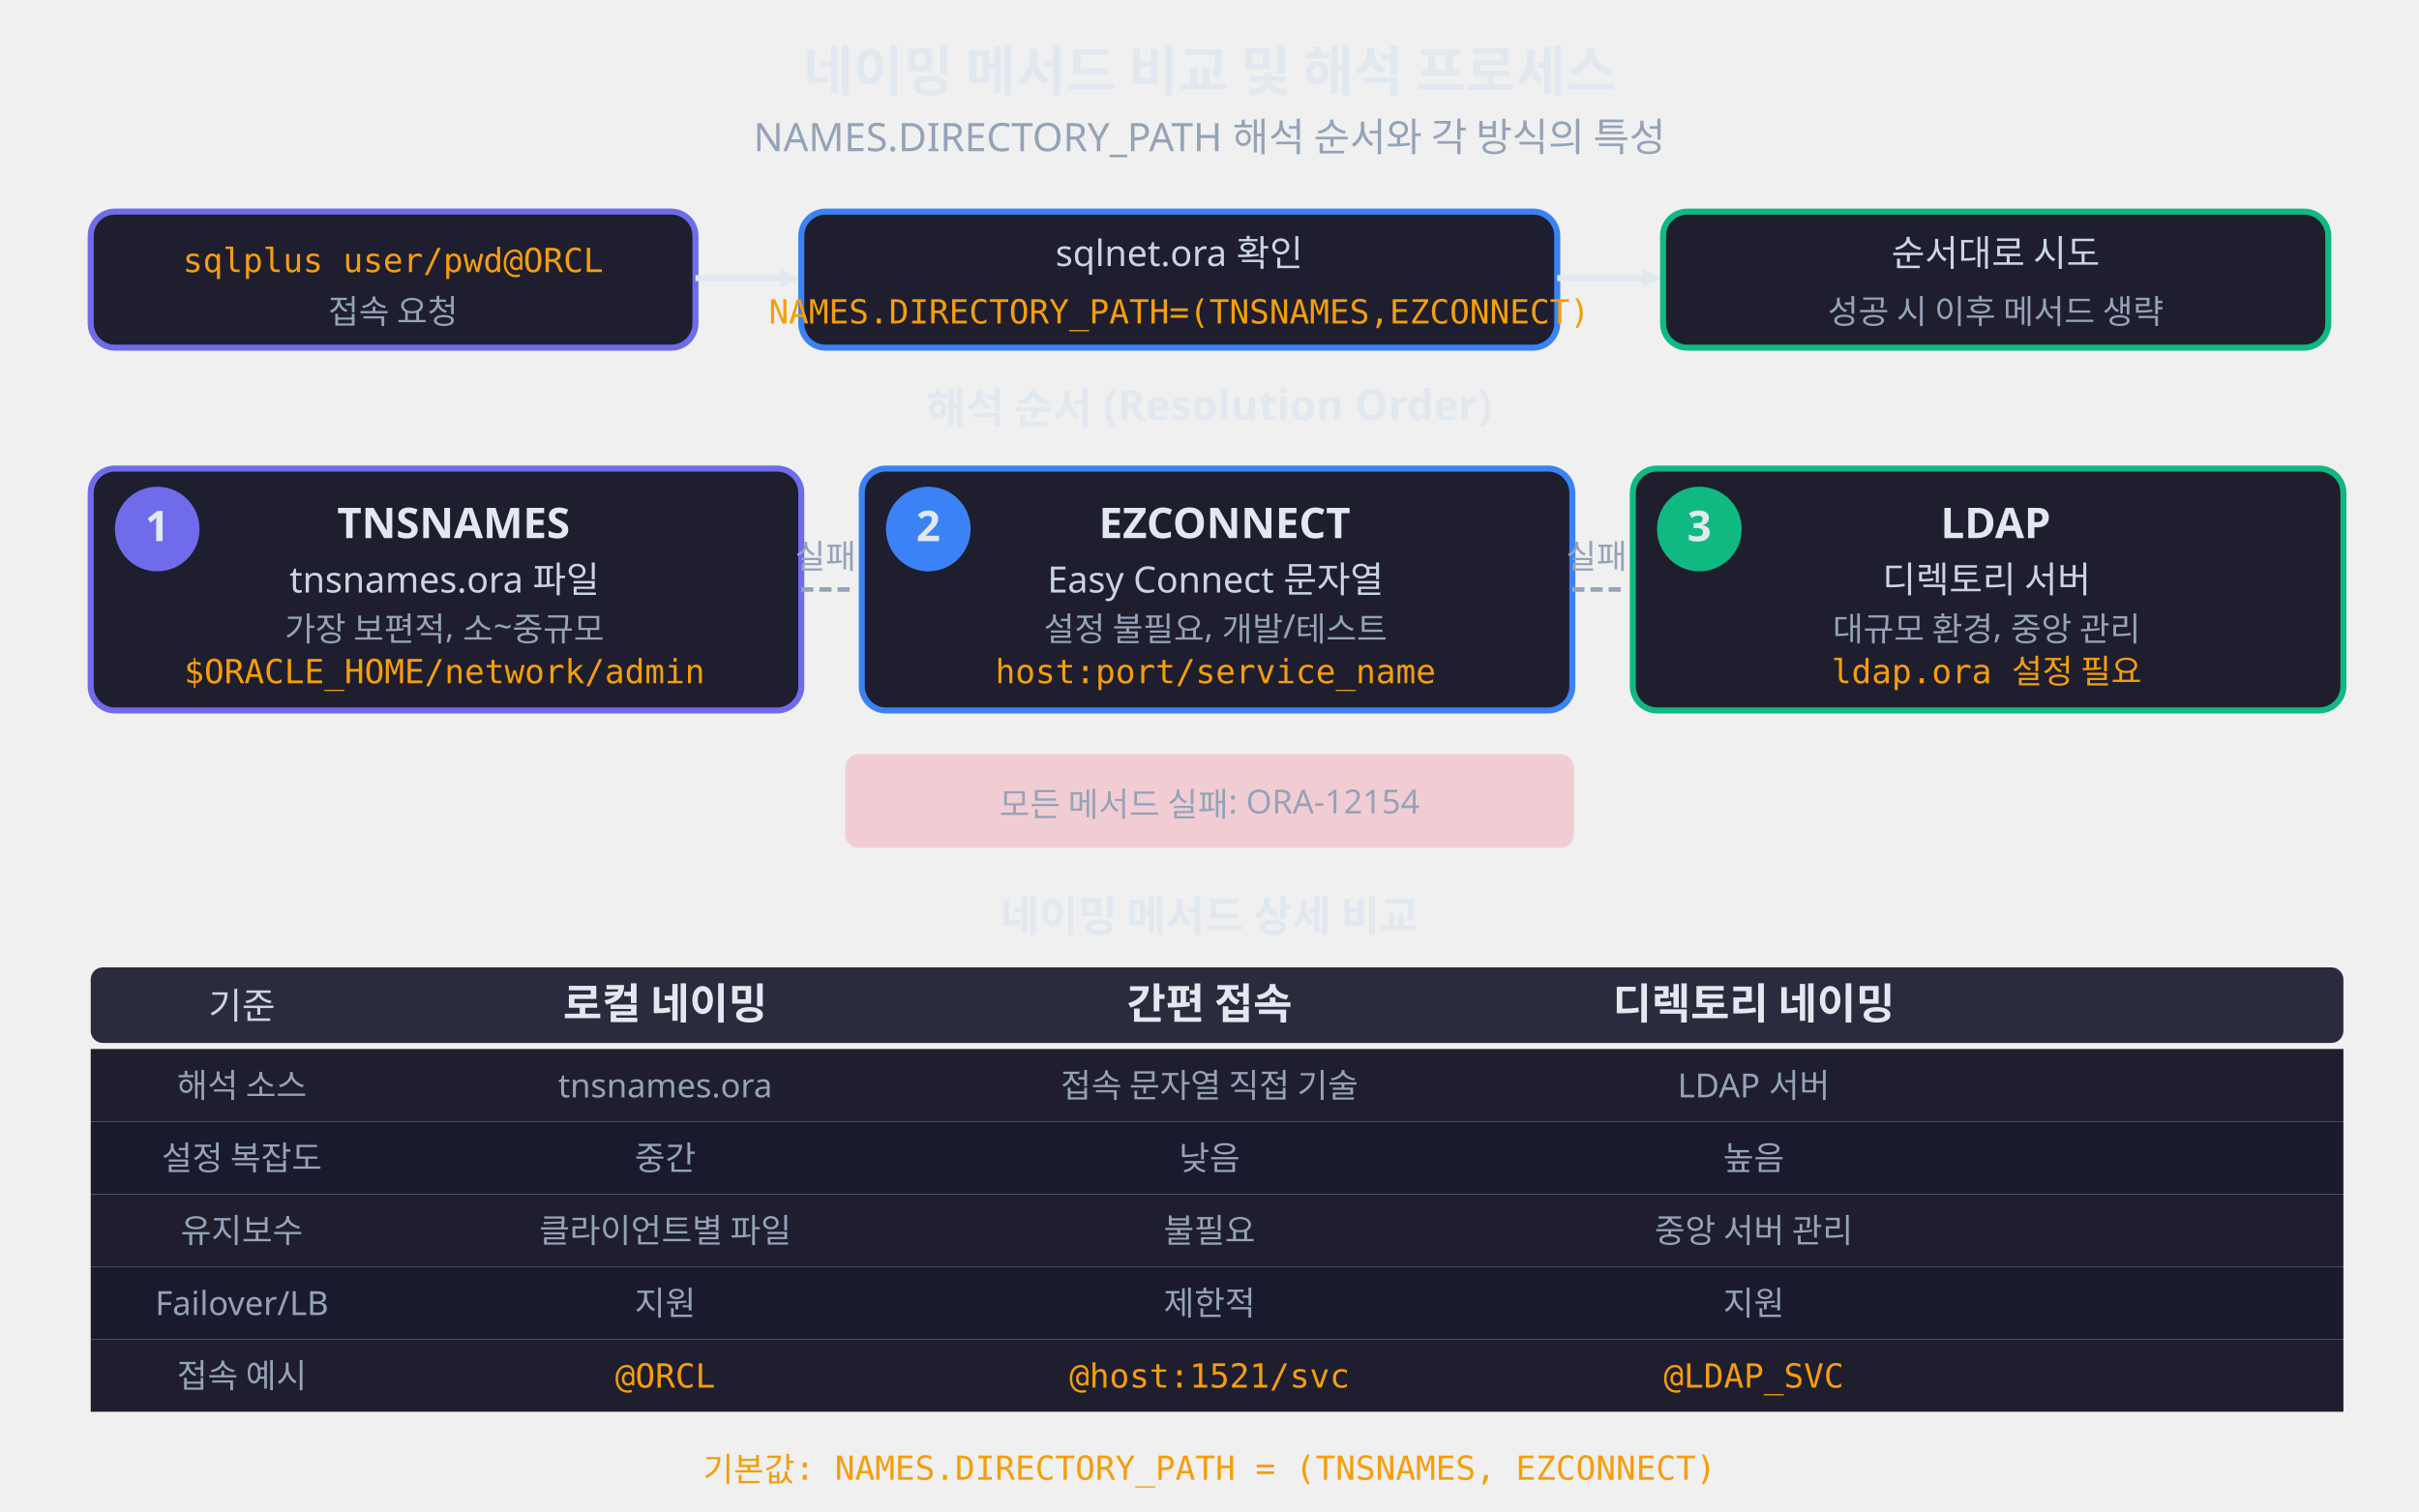
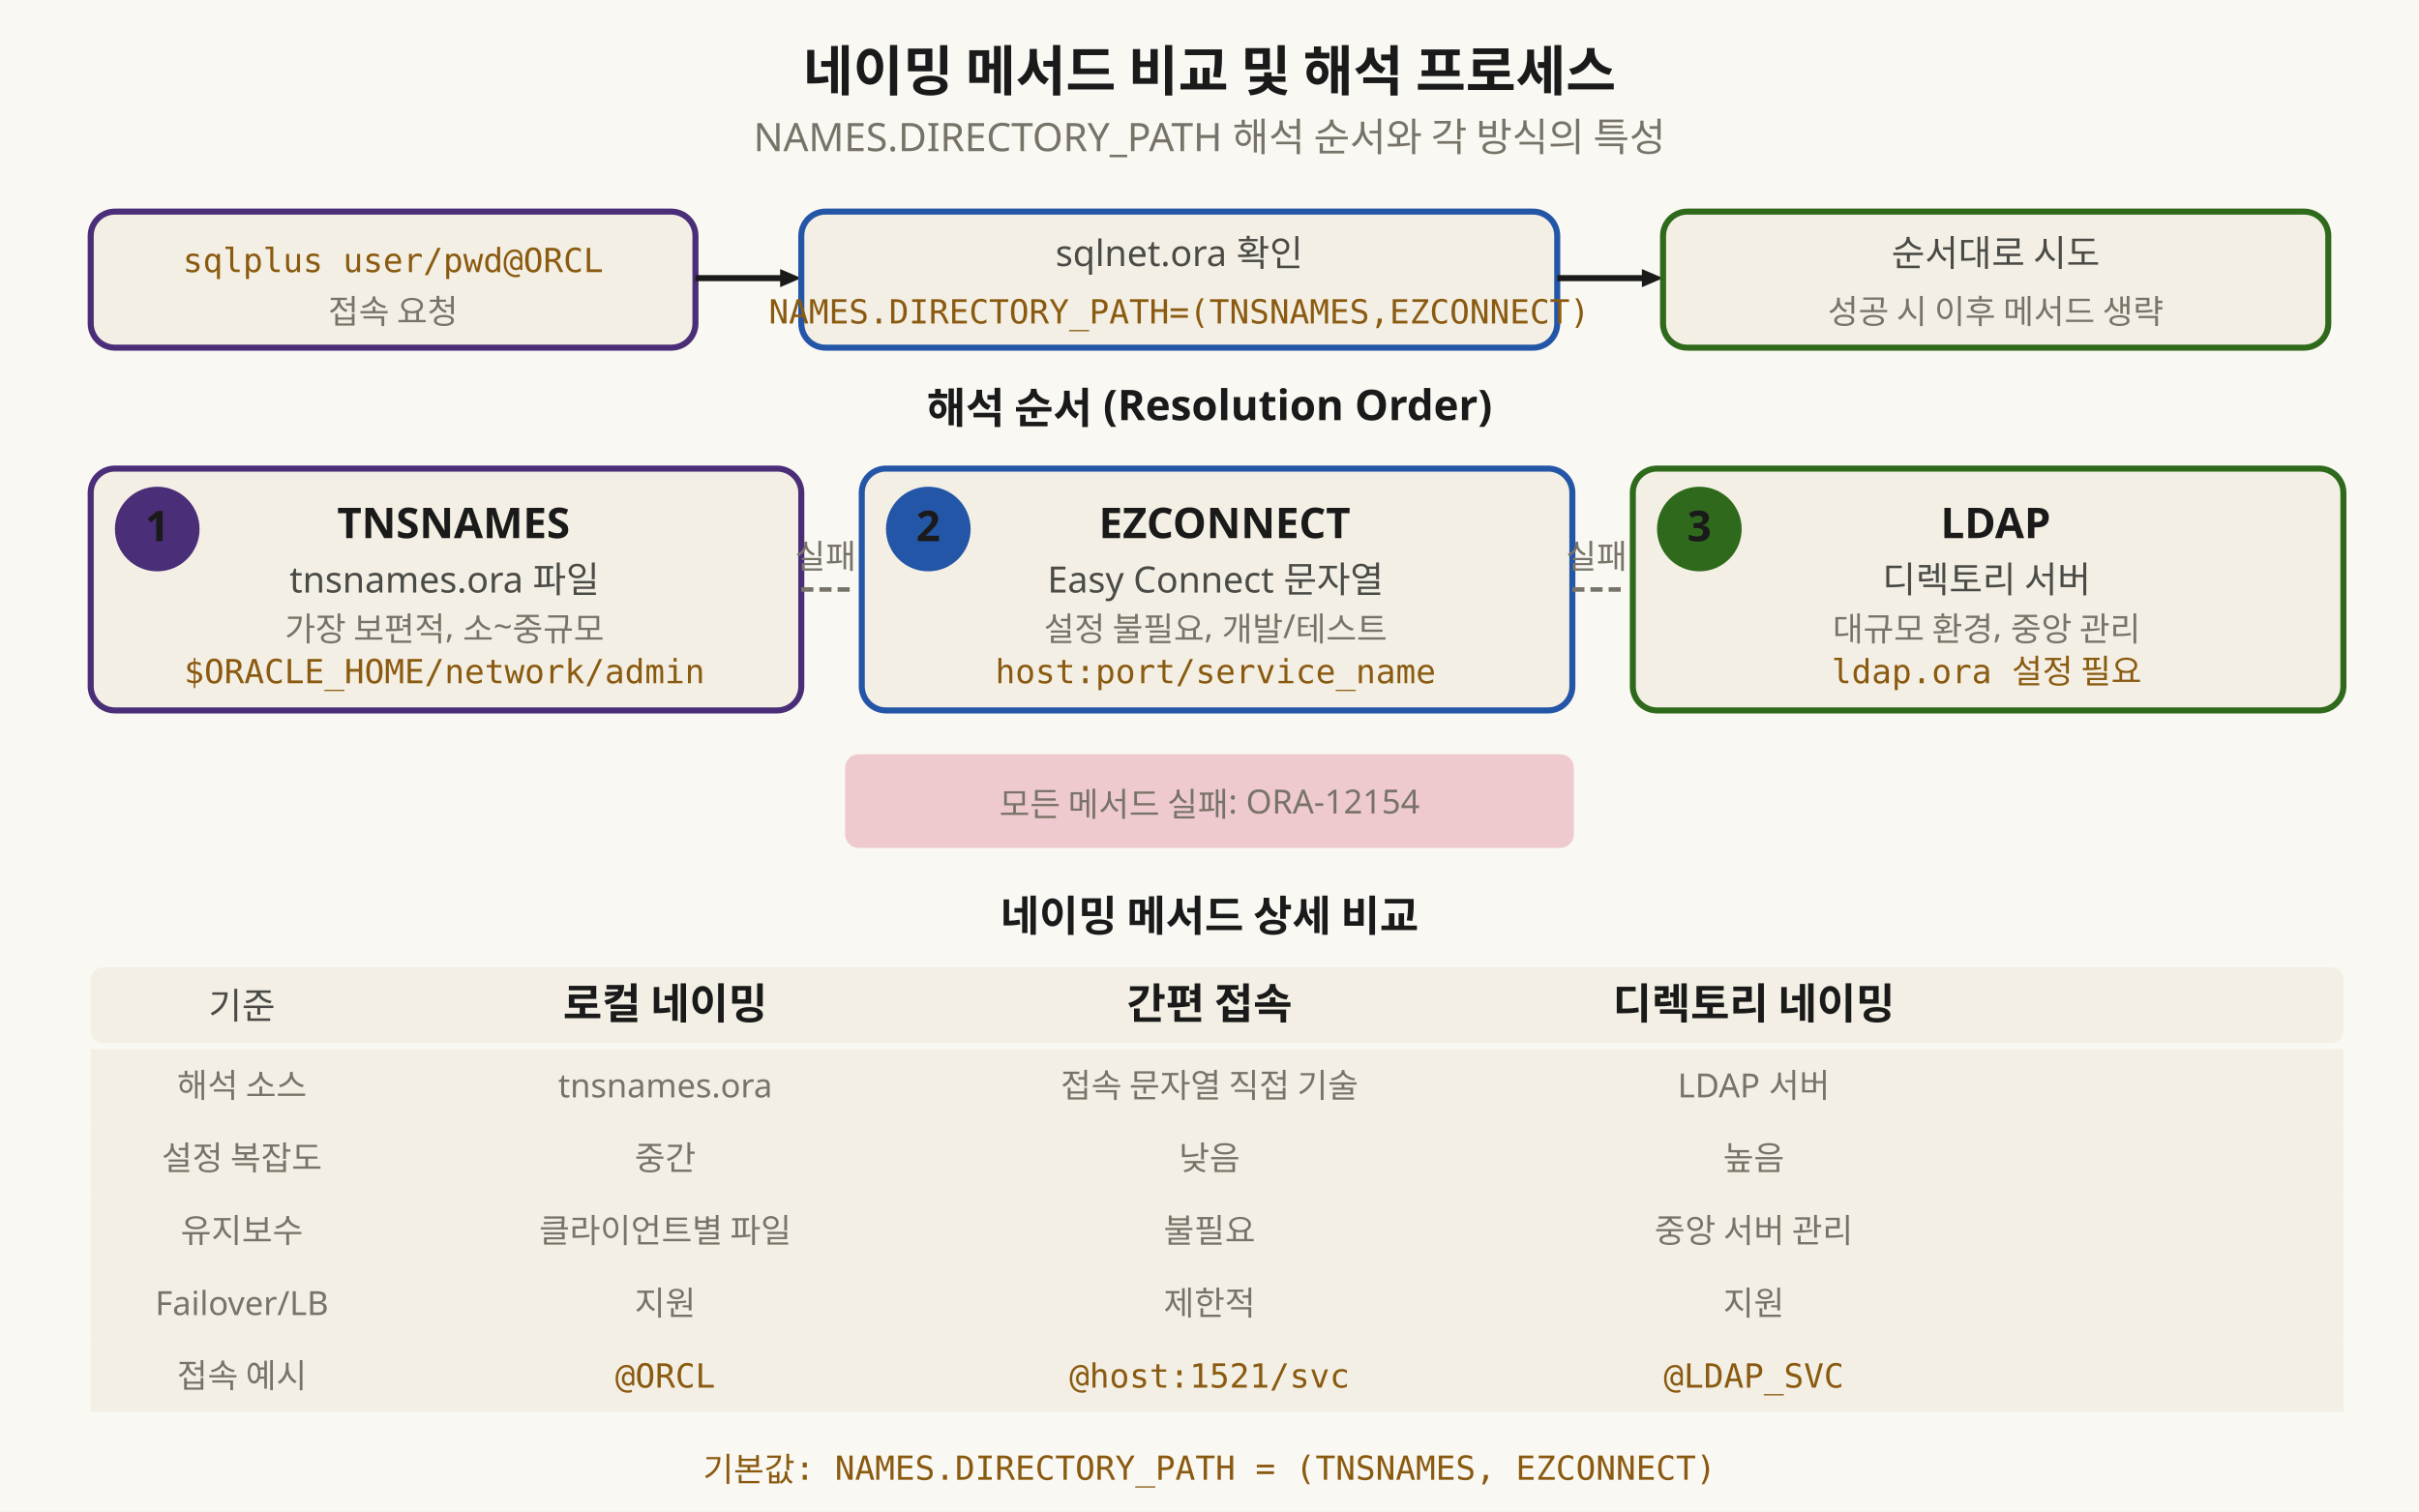
<svg xmlns="http://www.w3.org/2000/svg" viewBox="0 0 800 500">
+   <rect x="0" y="0" width="100%" height="100%" fill="#faf8f3" />
  <style>
-     text { font-family: 'Pretendard', 'Segoe UI', sans-serif; fill: #E2E8F0; }
+     text { font-family: 'Pretendard', 'Segoe UI', sans-serif; fill: #1a1a1a; }
    .title { font-size: 18px; font-weight: 700; }
-     .subtitle { font-size: 13px; fill: #94A3B8; }
+     .subtitle { font-size: 13px; fill: #787368; }
    .label { font-size: 14px; font-weight: 600; }
-     .sublabel { font-size: 12px; fill: #CBD5E1; }
-     .code { font-family: 'Consolas', monospace; font-size: 11px; fill: #F59E0B; }
-     .small { font-size: 11px; fill: #94A3B8; }
+     .sublabel { font-size: 12px; fill: #4a4a46; }
+     .code { font-family: 'Consolas', monospace; font-size: 11px; fill: #8a5a10; }
+     .small { font-size: 11px; fill: #787368; }
    .box { rx: 8; ry: 8; }
  </style>
  <text x="400" y="30" class="title" text-anchor="middle">네이밍 메서드 비교 및 해석 프로세스</text>
  <text x="400" y="50" class="subtitle" text-anchor="middle">NAMES.DIRECTORY_PATH 해석 순서와 각 방식의 특성</text>
-   <rect x="30" y="70" width="200" height="45" class="box" fill="#1E1E2E" stroke="#6F6BEA" stroke-width="2" />
+   <rect x="30" y="70" width="200" height="45" class="box" fill="#f3efe4" stroke="#4a2e78" stroke-width="2" />
  <text x="130" y="90" class="code" text-anchor="middle">sqlplus user/pwd@ORCL</text>
  <text x="130" y="107" class="small" text-anchor="middle">접속 요청</text>
-   <line x1="230" y1="92" x2="260" y2="92" stroke="#E2E8F0" stroke-width="2" />
-   <polygon points="258,89 265,92 258,95" fill="#E2E8F0" />
-   <rect x="265" y="70" width="250" height="45" class="box" fill="#1E1E2E" stroke="#3B82F6" stroke-width="2" />
+   <line x1="230" y1="92" x2="260" y2="92" stroke="#1a1a1a" stroke-width="2" />
+   <polygon points="258,89 265,92 258,95" fill="#1a1a1a" />
+   <rect x="265" y="70" width="250" height="45" class="box" fill="#f3efe4" stroke="#2456a8" stroke-width="2" />
  <text x="390" y="88" class="sublabel" text-anchor="middle">sqlnet.ora 확인</text>
  <text x="390" y="107" class="code" text-anchor="middle">NAMES.DIRECTORY_PATH=(TNSNAMES,EZCONNECT)</text>
-   <line x1="515" y1="92" x2="545" y2="92" stroke="#E2E8F0" stroke-width="2" />
-   <polygon points="543,89 550,92 543,95" fill="#E2E8F0" />
-   <rect x="550" y="70" width="220" height="45" class="box" fill="#1E1E2E" stroke="#10B981" stroke-width="2" />
+   <line x1="515" y1="92" x2="545" y2="92" stroke="#1a1a1a" stroke-width="2" />
+   <polygon points="543,89 550,92 543,95" fill="#1a1a1a" />
+   <rect x="550" y="70" width="220" height="45" class="box" fill="#f3efe4" stroke="#2f6a1c" stroke-width="2" />
  <text x="660" y="88" class="sublabel" text-anchor="middle">순서대로 시도</text>
  <text x="660" y="107" class="small" text-anchor="middle">성공 시 이후 메서드 생략</text>
  <text x="400" y="140" class="label" text-anchor="middle">해석 순서 (Resolution Order)</text>
-   <rect x="30" y="155" width="235" height="80" class="box" fill="#1E1E2E" stroke="#6F6BEA" stroke-width="2" />
-   <circle cx="52" cy="175" r="14" fill="#6F6BEA" />
-   <text x="52" y="179" class="label" text-anchor="middle" fill="#FFF" font-size="12">1</text>
-   <text x="150" y="178" class="label" text-anchor="middle" fill="#6F6BEA">TNSNAMES</text>
+   <rect x="30" y="155" width="235" height="80" class="box" fill="#f3efe4" stroke="#4a2e78" stroke-width="2" />
+   <circle cx="52" cy="175" r="14" fill="#4a2e78" />
+   <text x="52" y="179" class="label" text-anchor="middle" fill="#1a1a1a" font-size="12">1</text>
+   <text x="150" y="178" class="label" text-anchor="middle" fill="#4a2e78">TNSNAMES</text>
  <text x="147" y="196" class="sublabel" text-anchor="middle">tnsnames.ora 파일</text>
  <text x="147" y="212" class="small" text-anchor="middle">가장 보편적, 소~중규모</text>
  <text x="147" y="226" class="code" text-anchor="middle" font-size="10">$ORACLE_HOME/network/admin</text>
-   <line x1="265" y1="195" x2="282" y2="195" stroke="#94A3B8" stroke-width="1.5" stroke-dasharray="4,2" />
+   <line x1="265" y1="195" x2="282" y2="195" stroke="#787368" stroke-width="1.5" stroke-dasharray="4,2" />
  <text x="273" y="188" class="small" text-anchor="middle">실패</text>
-   <rect x="285" y="155" width="235" height="80" class="box" fill="#1E1E2E" stroke="#3B82F6" stroke-width="2" />
-   <circle cx="307" cy="175" r="14" fill="#3B82F6" />
-   <text x="307" y="179" class="label" text-anchor="middle" fill="#FFF" font-size="12">2</text>
-   <text x="405" y="178" class="label" text-anchor="middle" fill="#3B82F6">EZCONNECT</text>
+   <rect x="285" y="155" width="235" height="80" class="box" fill="#f3efe4" stroke="#2456a8" stroke-width="2" />
+   <circle cx="307" cy="175" r="14" fill="#2456a8" />
+   <text x="307" y="179" class="label" text-anchor="middle" fill="#1a1a1a" font-size="12">2</text>
+   <text x="405" y="178" class="label" text-anchor="middle" fill="#2456a8">EZCONNECT</text>
  <text x="402" y="196" class="sublabel" text-anchor="middle">Easy Connect 문자열</text>
  <text x="402" y="212" class="small" text-anchor="middle">설정 불필요, 개발/테스트</text>
  <text x="402" y="226" class="code" text-anchor="middle" font-size="10">host:port/service_name</text>
-   <line x1="520" y1="195" x2="537" y2="195" stroke="#94A3B8" stroke-width="1.5" stroke-dasharray="4,2" />
+   <line x1="520" y1="195" x2="537" y2="195" stroke="#787368" stroke-width="1.5" stroke-dasharray="4,2" />
  <text x="528" y="188" class="small" text-anchor="middle">실패</text>
-   <rect x="540" y="155" width="235" height="80" class="box" fill="#1E1E2E" stroke="#10B981" stroke-width="2" />
-   <circle cx="562" cy="175" r="14" fill="#10B981" />
-   <text x="562" y="179" class="label" text-anchor="middle" fill="#FFF" font-size="12">3</text>
-   <text x="660" y="178" class="label" text-anchor="middle" fill="#10B981">LDAP</text>
+   <rect x="540" y="155" width="235" height="80" class="box" fill="#f3efe4" stroke="#2f6a1c" stroke-width="2" />
+   <circle cx="562" cy="175" r="14" fill="#2f6a1c" />
+   <text x="562" y="179" class="label" text-anchor="middle" fill="#1a1a1a" font-size="12">3</text>
+   <text x="660" y="178" class="label" text-anchor="middle" fill="#2f6a1c">LDAP</text>
  <text x="657" y="196" class="sublabel" text-anchor="middle">디렉토리 서버</text>
  <text x="657" y="212" class="small" text-anchor="middle">대규모 환경, 중앙 관리</text>
  <text x="657" y="226" class="code" text-anchor="middle" font-size="10">ldap.ora 설정 필요</text>
-   <rect x="280" y="250" width="240" height="30" rx="4" ry="4" fill="#F43F5E" opacity="0.2" stroke="#F43F5E" />
-   <text x="400" y="270" class="small" text-anchor="middle" fill="#F43F5E">모든 메서드 실패: ORA-12154</text>
+   <rect x="280" y="250" width="240" height="30" rx="4" ry="4" fill="#be123c" opacity="0.2" stroke="#be123c" />
+   <text x="400" y="270" class="small" text-anchor="middle" fill="#be123c">모든 메서드 실패: ORA-12154</text>
  <text x="400" y="308" class="label" text-anchor="middle">네이밍 메서드 상세 비교</text>
-   <rect x="30" y="320" width="745" height="25" rx="4" ry="4" fill="#2A2B3D" />
+   <rect x="30" y="320" width="745" height="25" rx="4" ry="4" fill="#f3efe4" />
  <text x="80" y="337" class="sublabel" text-anchor="middle">기준</text>
-   <text x="220" y="337" class="label" text-anchor="middle" fill="#6F6BEA" font-size="11">로컬 네이밍</text>
-   <text x="400" y="337" class="label" text-anchor="middle" fill="#3B82F6" font-size="11">간편 접속</text>
-   <text x="580" y="337" class="label" text-anchor="middle" fill="#10B981" font-size="11">디렉토리 네이밍</text>
-   <rect x="30" y="347" width="745" height="24" fill="#1E1E2E" />
+   <text x="220" y="337" class="label" text-anchor="middle" fill="#4a2e78" font-size="11">로컬 네이밍</text>
+   <text x="400" y="337" class="label" text-anchor="middle" fill="#2456a8" font-size="11">간편 접속</text>
+   <text x="580" y="337" class="label" text-anchor="middle" fill="#2f6a1c" font-size="11">디렉토리 네이밍</text>
+   <rect x="30" y="347" width="745" height="24" fill="#f3efe4" />
  <text x="80" y="363" class="small" text-anchor="middle">해석 소스</text>
  <text x="220" y="363" class="small" text-anchor="middle">tnsnames.ora</text>
  <text x="400" y="363" class="small" text-anchor="middle">접속 문자열 직접 기술</text>
  <text x="580" y="363" class="small" text-anchor="middle">LDAP 서버</text>
-   <rect x="30" y="371" width="745" height="24" fill="#1A1A2E" />
+   <rect x="30" y="371" width="745" height="24" fill="#f3efe4" />
  <text x="80" y="387" class="small" text-anchor="middle">설정 복잡도</text>
-   <text x="220" y="387" class="small" text-anchor="middle" fill="#F59E0B">중간</text>
-   <text x="400" y="387" class="small" text-anchor="middle" fill="#10B981">낮음</text>
-   <text x="580" y="387" class="small" text-anchor="middle" fill="#F43F5E">높음</text>
-   <rect x="30" y="395" width="745" height="24" fill="#1E1E2E" />
+   <text x="220" y="387" class="small" text-anchor="middle" fill="#8a5a10">중간</text>
+   <text x="400" y="387" class="small" text-anchor="middle" fill="#2f6a1c">낮음</text>
+   <text x="580" y="387" class="small" text-anchor="middle" fill="#be123c">높음</text>
+   <rect x="30" y="395" width="745" height="24" fill="#f3efe4" />
  <text x="80" y="411" class="small" text-anchor="middle">유지보수</text>
  <text x="220" y="411" class="small" text-anchor="middle">클라이언트별 파일</text>
  <text x="400" y="411" class="small" text-anchor="middle">불필요</text>
  <text x="580" y="411" class="small" text-anchor="middle">중앙 서버 관리</text>
-   <rect x="30" y="419" width="745" height="24" fill="#1A1A2E" />
+   <rect x="30" y="419" width="745" height="24" fill="#f3efe4" />
  <text x="80" y="435" class="small" text-anchor="middle">Failover/LB</text>
-   <text x="220" y="435" class="small" text-anchor="middle" fill="#10B981">지원</text>
-   <text x="400" y="435" class="small" text-anchor="middle" fill="#F59E0B">제한적</text>
-   <text x="580" y="435" class="small" text-anchor="middle" fill="#10B981">지원</text>
-   <rect x="30" y="443" width="745" height="24" fill="#1E1E2E" />
+   <text x="220" y="435" class="small" text-anchor="middle" fill="#2f6a1c">지원</text>
+   <text x="400" y="435" class="small" text-anchor="middle" fill="#8a5a10">제한적</text>
+   <text x="580" y="435" class="small" text-anchor="middle" fill="#2f6a1c">지원</text>
+   <rect x="30" y="443" width="745" height="24" fill="#f3efe4" />
  <text x="80" y="459" class="small" text-anchor="middle">접속 예시</text>
  <text x="220" y="459" class="code" text-anchor="middle" font-size="10">@ORCL</text>
  <text x="400" y="459" class="code" text-anchor="middle" font-size="10">@host:1521/svc</text>
  <text x="580" y="459" class="code" text-anchor="middle" font-size="10">@LDAP_SVC</text>
  <text x="400" y="490" class="code" text-anchor="middle">기본값: NAMES.DIRECTORY_PATH = (TNSNAMES, EZCONNECT)</text>
</svg>
